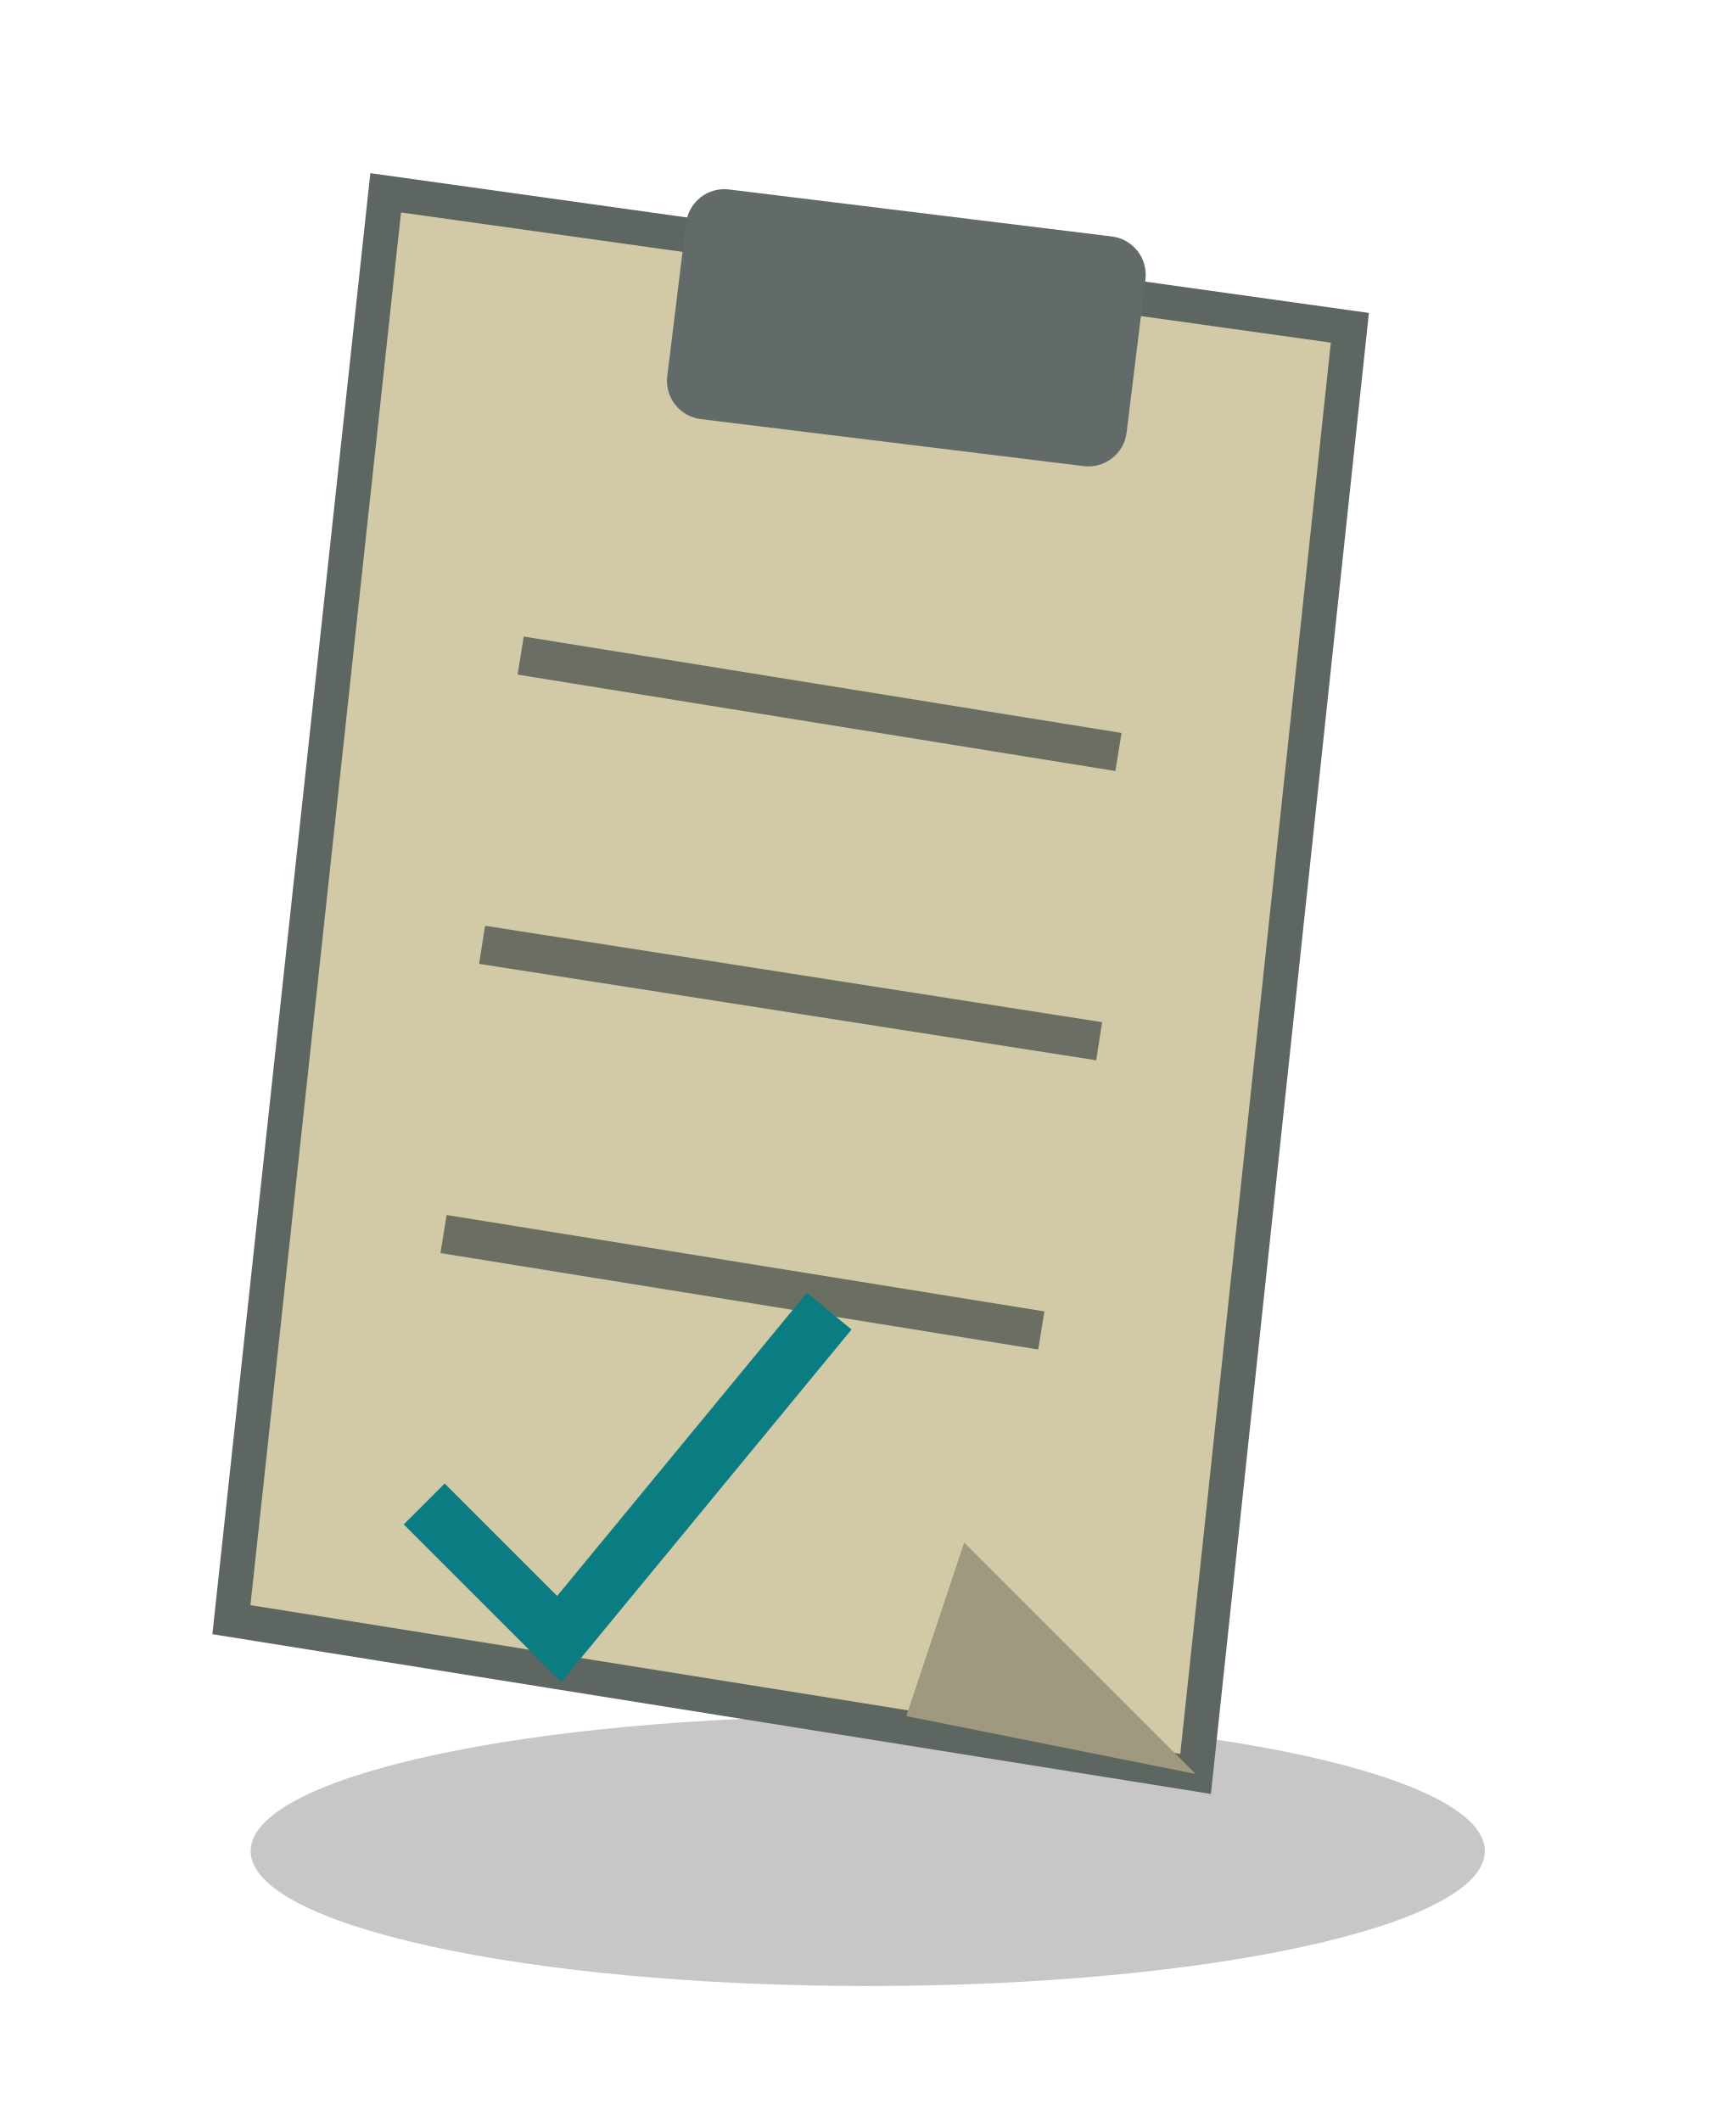
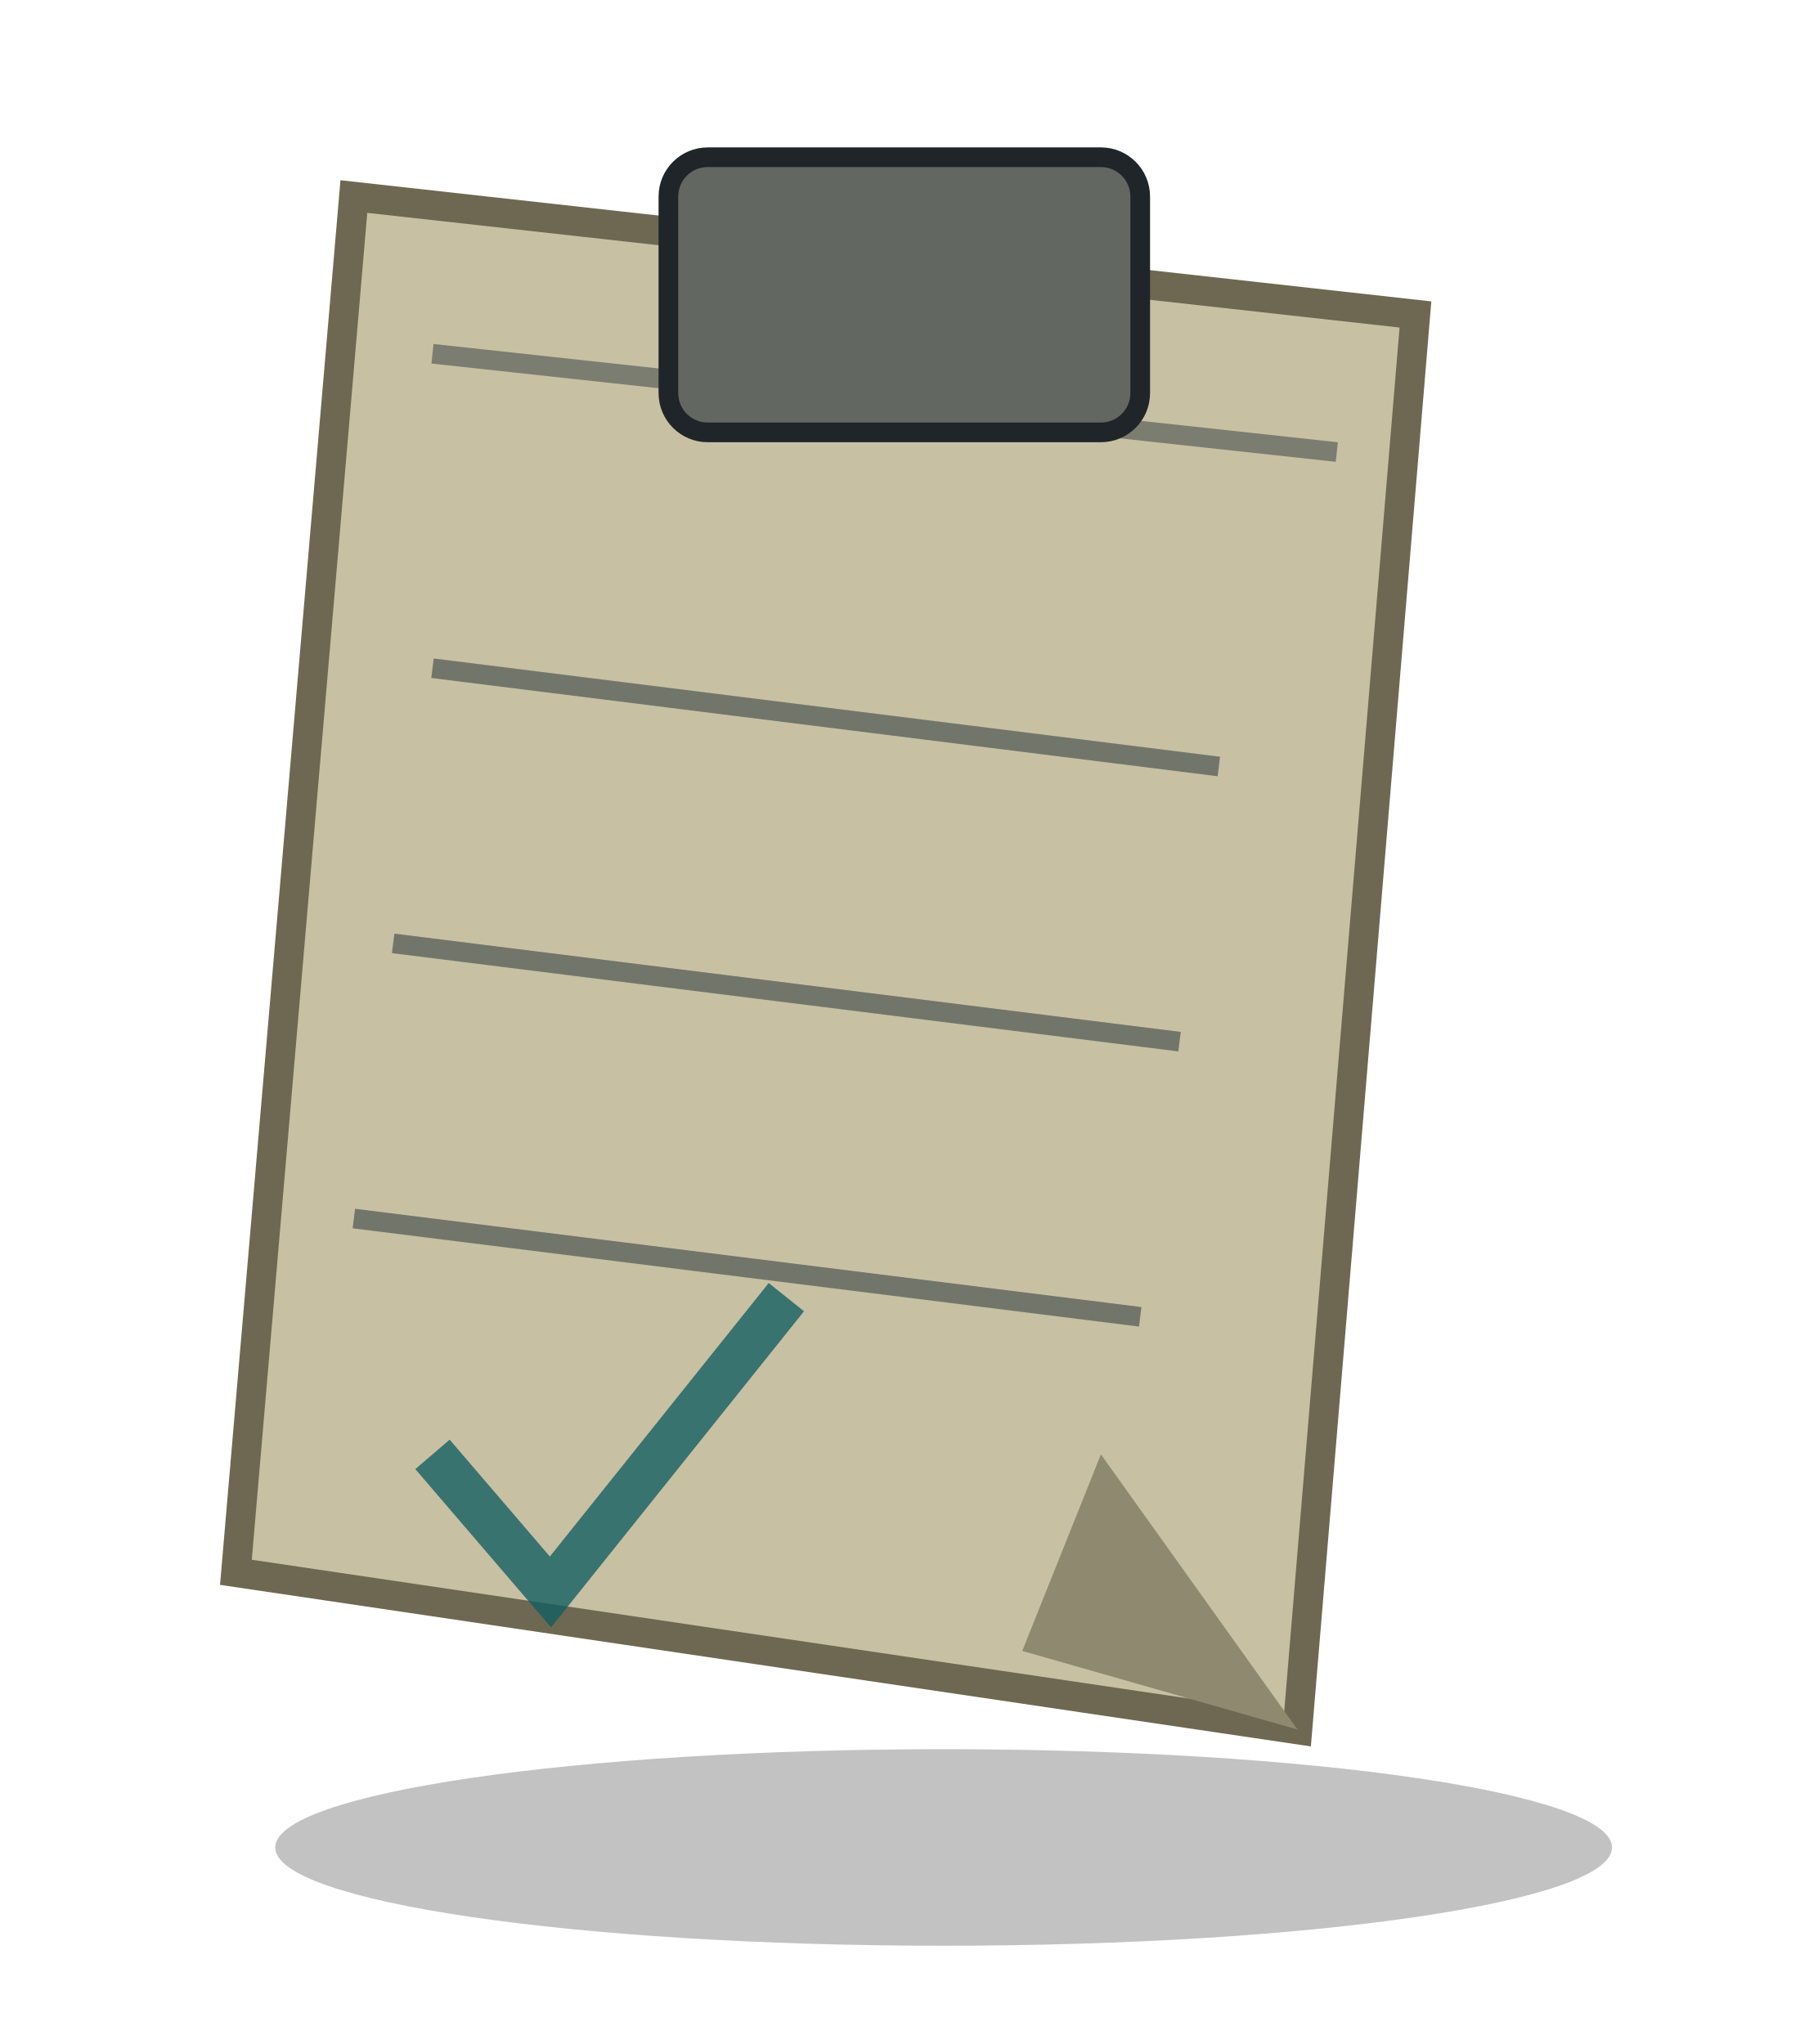
- <svg xmlns="http://www.w3.org/2000/svg" width="90" height="110" viewBox="0 0 90 110">
-   <ellipse cx="45" cy="96" rx="32" ry="7" fill="#000000" opacity="0.22" />
-   <path d="M20 10 L70 17 L62 92 L12 84 Z" fill="#d2caa6" stroke="#5e6661" stroke-width="1.8" />
-   <rect x="35" y="11" width="24" height="12" rx="2" transform="rotate(7 47 17)" fill="#636b6a" />
-   <g stroke="#253137" stroke-width="2" opacity="0.6">
-     <path d="M27 34 L58 39" />
-     <path d="M25 49 L57 54" />
-     <path d="M23 64 L54 69" />
+ <svg xmlns="http://www.w3.org/2000/svg" width="92" height="104" viewBox="0 0 92 104">
+   <ellipse cx="48" cy="94" rx="34" ry="5" fill="#000000" opacity="0.24" />
+   <path d="M18 10 L72 16 L66 88 L12 80 Z" fill="#c7c0a3" stroke="#6e6852" stroke-width="1.5" />
+   <path d="M22 18 L68 23" stroke="#303a3d" stroke-width="1" opacity="0.5" />
+   <g stroke="#303a3d" stroke-width="1" opacity="0.56">
+     <path d="M22 34 L62 39" />
+     <path d="M20 48 L60 53" />
+     <path d="M18 62 L58 67" />
  </g>
-   <path d="M22 78 L29 85 L43 68" stroke="#0a7d82" stroke-width="3" fill="none" />
-   <path d="M50 80 L62 92 L47 89 Z" fill="#9f997f" />
+   <rect x="34" y="8" width="24" height="14" rx="2" fill="#626861" stroke="#1f2528" stroke-width="1" />
+   <path d="M22 74 L28 81 L40 66" stroke="#0f5d60" stroke-width="2.3" fill="none" opacity="0.78" />
+   <path d="M56 74 L66 88 L52 84 Z" fill="#8f8970" />
</svg>
